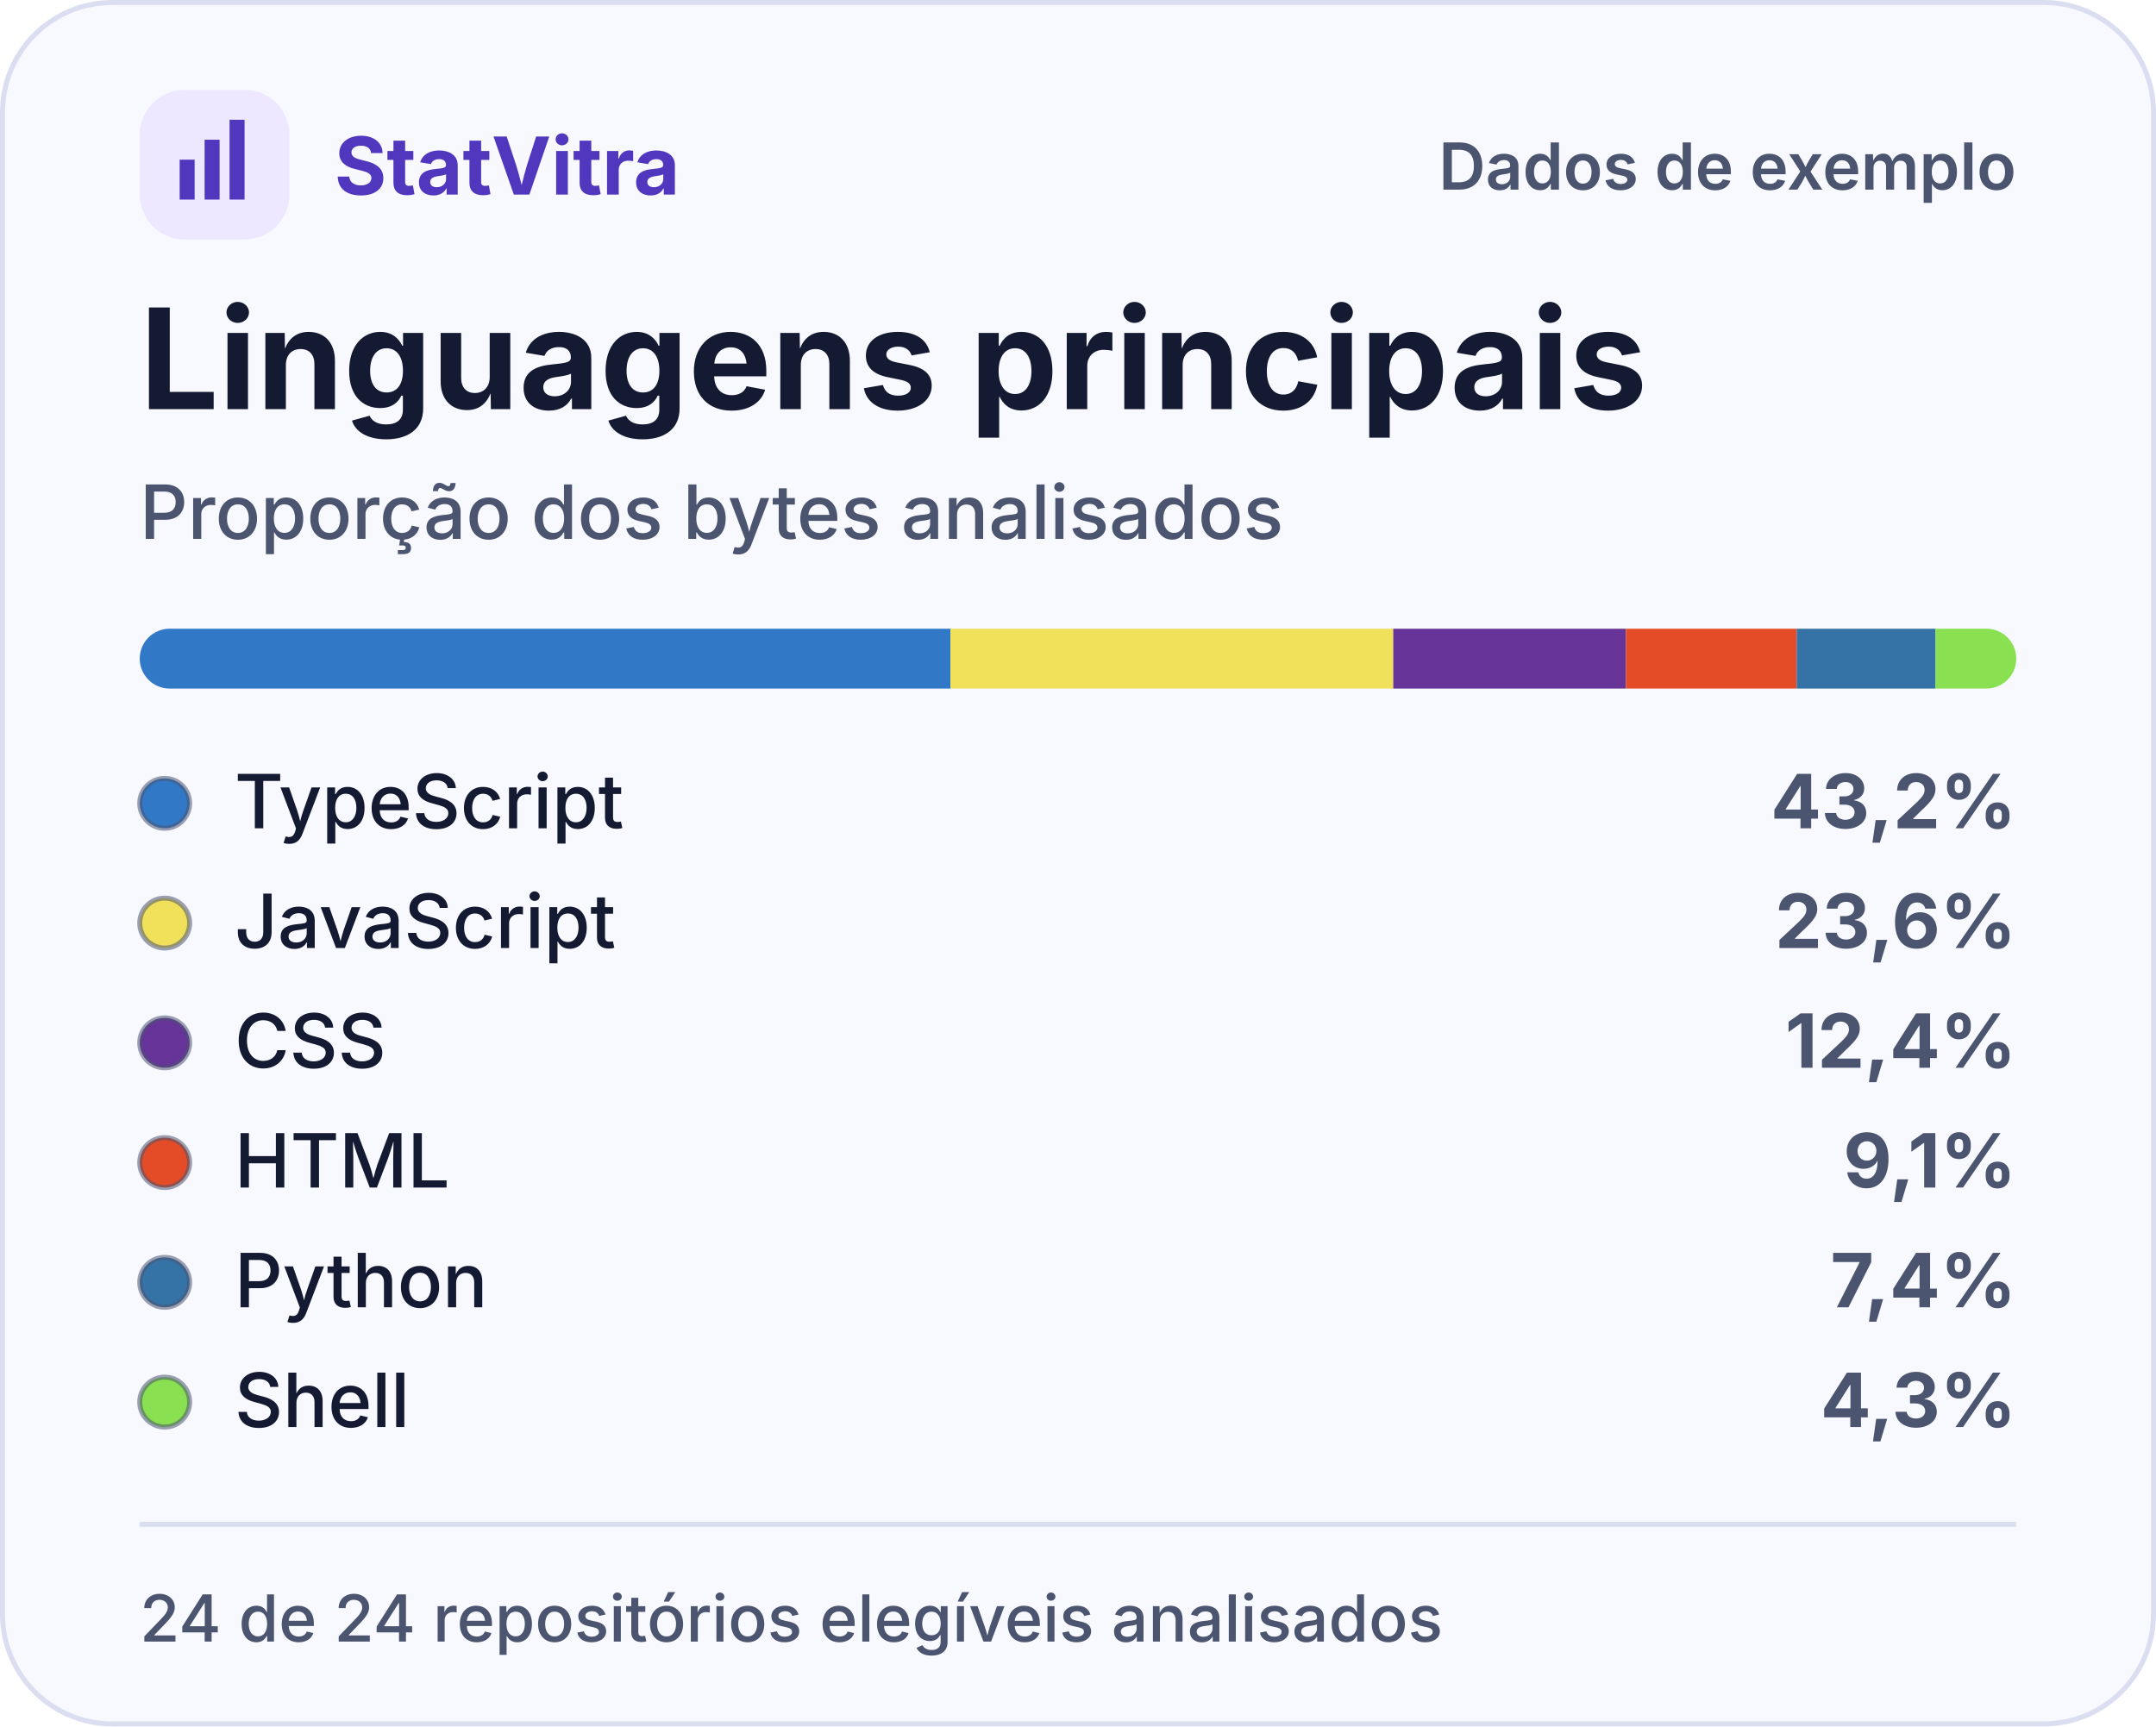
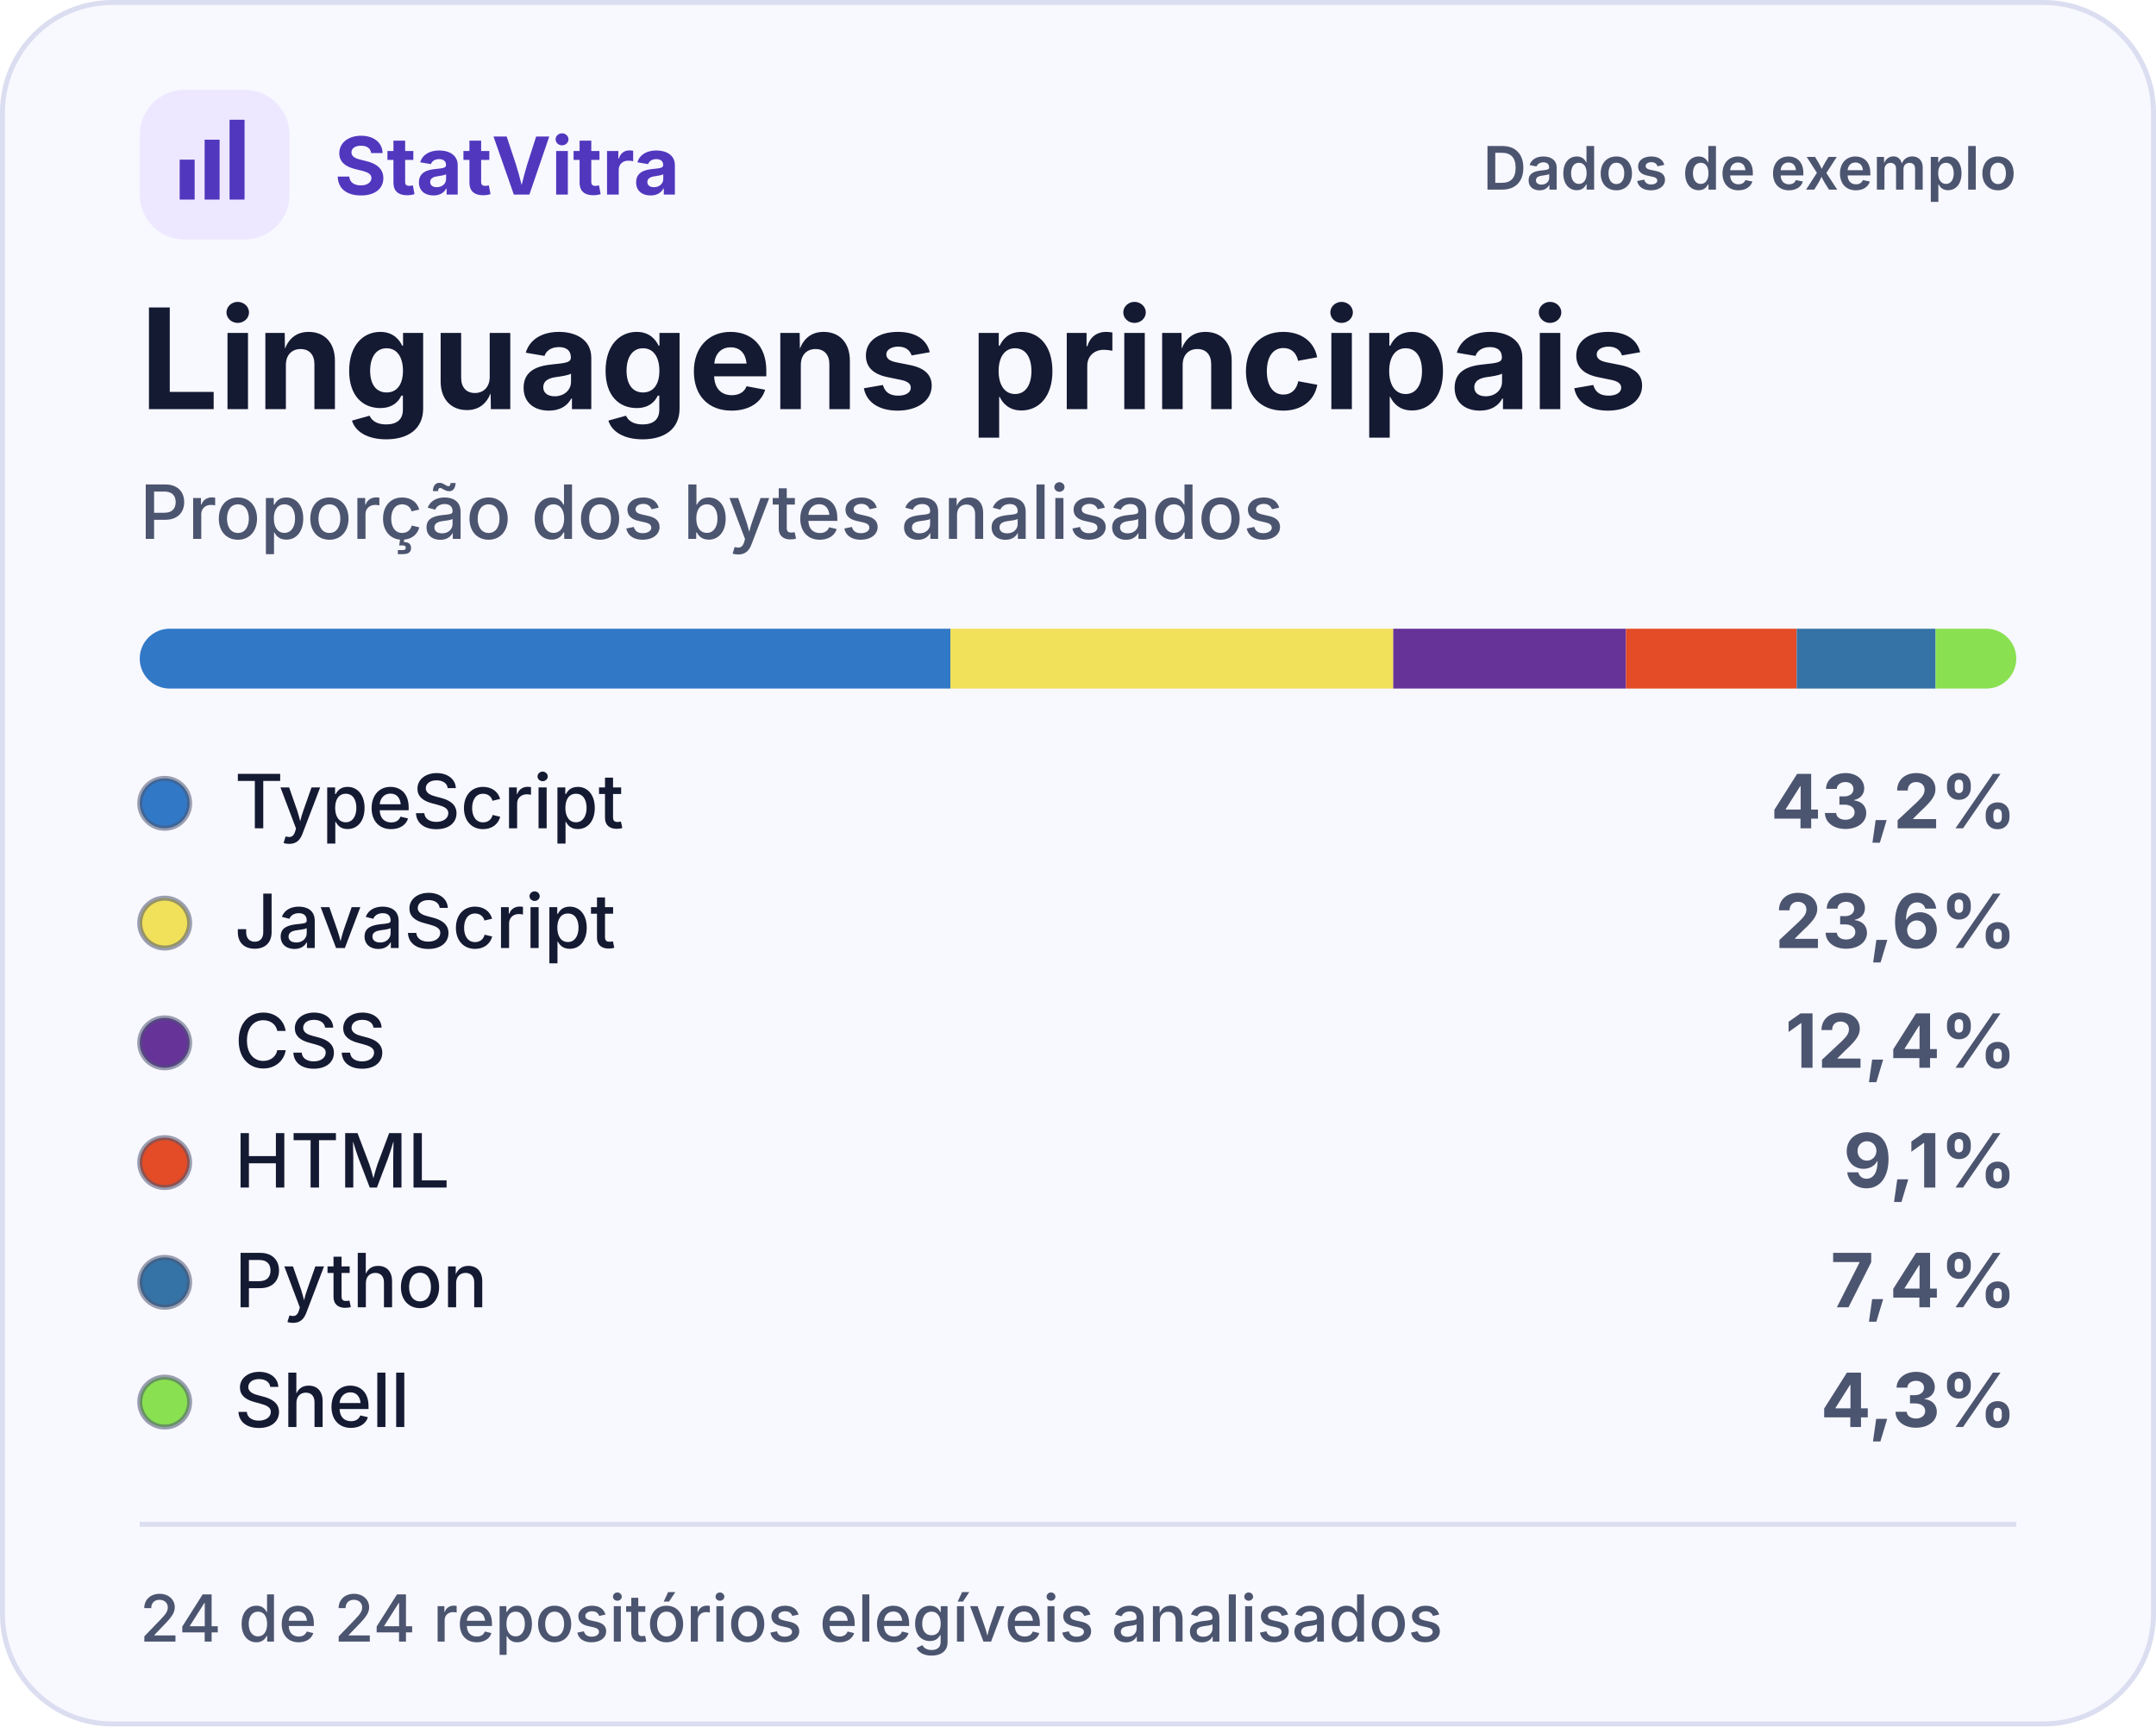
<svg xmlns="http://www.w3.org/2000/svg" width="432" height="346" viewBox="0 0 432 346" role="img" aria-labelledby="title description" xml:lang="pt-BR">
  <g font-family="system-ui, -apple-system, Segoe UI, sans-serif" font-variant-numeric="tabular-nums">
    <rect x="0.5" y="0.5" width="431" height="345" rx="22" fill="#f8f8ff" stroke="#dbdef0" />
    <rect x="28" y="18" width="30" height="30" rx="9" fill="#ede8ff" stroke="none" />
    <path d="M36 32h3v8h-3zm5-4h3v12h-3zm5-4h3v16h-3z" fill="#5137be" />
    <text x="67" y="39" font-size="16" font-weight="750" text-anchor="start" fill="#5137be" unicode-bidi="plaintext">StatVitra</text>
-     <text x="404" y="38" font-size="13" font-weight="600" text-anchor="end" fill="#4c556f" unicode-bidi="plaintext">Dados de exemplo</text>
+     <text x="404" y="38" font-size="12" font-weight="600" text-anchor="end" fill="#4c556f" unicode-bidi="plaintext">Dados de exemplo</text>
    <text x="28" y="82" font-size="28" font-weight="750" text-anchor="start" fill="#141a32" unicode-bidi="plaintext">Linguagens principais</text>
    <text x="28" y="108" font-size="15" font-weight="500" text-anchor="start" fill="#4c556f" unicode-bidi="plaintext">Proporção dos bytes analisados</text>
-     <defs>
-       <clipPath id="bar">
-         <rect x="28" y="126" width="376" height="12" rx="6" />
-       </clipPath>
-     </defs>
-     <g clip-path="url(#bar)">
-       <rect x="28" y="126" width="162.432" height="12" rx="0" fill="#3178c6" stroke="none" />
-       <rect x="190.432" y="126" width="88.736" height="12" rx="0" fill="#f1e05a" stroke="none" />
-       <rect x="279.168" y="126" width="46.624" height="12" rx="0" fill="#663399" stroke="none" />
-       <rect x="325.792" y="126" width="34.216" height="12" rx="0" fill="#e34c26" stroke="none" />
-       <rect x="360.008" y="126" width="27.824" height="12" rx="0" fill="#3572A5" stroke="none" />
-       <rect x="387.832" y="126" width="16.168" height="12" rx="0" fill="#89e051" stroke="none" />
+     <g transform="translate(0 0)">
+       <g class="content">
+         <defs>
+           <clipPath id="bar">
+             <rect x="28" y="126" width="376" height="12" rx="6" />
+           </clipPath>
+         </defs>
+         <g clip-path="url(#bar)">
+           <rect x="28" y="126" width="162.432" height="12" rx="0" fill="#3178c6" stroke="none" />
+           <rect x="190.432" y="126" width="88.736" height="12" rx="0" fill="#f1e05a" stroke="none" />
+           <rect x="279.168" y="126" width="46.624" height="12" rx="0" fill="#663399" stroke="none" />
+           <rect x="325.792" y="126" width="34.216" height="12" rx="0" fill="#e34c26" stroke="none" />
+           <rect x="360.008" y="126" width="27.824" height="12" rx="0" fill="#3572A5" stroke="none" />
+           <rect x="387.832" y="126" width="16.168" height="12" rx="0" fill="#89e051" stroke="none" />
+         </g>
+         <circle cx="33" cy="161" r="5" fill="#3178c6" stroke="#4c556f" stroke-opacity=".55" />
+         <text x="47" y="166" font-size="15" font-weight="550" text-anchor="start" fill="#141a32" unicode-bidi="plaintext">TypeScript</text>
+         <text x="404" y="166" font-size="15" font-weight="650" text-anchor="end" fill="#4c556f" unicode-bidi="plaintext">43,2%</text>
+         <circle cx="33" cy="185" r="5" fill="#f1e05a" stroke="#4c556f" stroke-opacity=".55" />
+         <text x="47" y="190" font-size="15" font-weight="550" text-anchor="start" fill="#141a32" unicode-bidi="plaintext">JavaScript</text>
+         <text x="404" y="190" font-size="15" font-weight="650" text-anchor="end" fill="#4c556f" unicode-bidi="plaintext">23,6%</text>
+         <circle cx="33" cy="209" r="5" fill="#663399" stroke="#4c556f" stroke-opacity=".55" />
+         <text x="47" y="214" font-size="15" font-weight="550" text-anchor="start" fill="#141a32" unicode-bidi="plaintext">CSS</text>
+         <text x="404" y="214" font-size="15" font-weight="650" text-anchor="end" fill="#4c556f" unicode-bidi="plaintext">12,4%</text>
+         <circle cx="33" cy="233" r="5" fill="#e34c26" stroke="#4c556f" stroke-opacity=".55" />
+         <text x="47" y="238" font-size="15" font-weight="550" text-anchor="start" fill="#141a32" unicode-bidi="plaintext">HTML</text>
+         <text x="404" y="238" font-size="15" font-weight="650" text-anchor="end" fill="#4c556f" unicode-bidi="plaintext">9,1%</text>
+         <circle cx="33" cy="257" r="5" fill="#3572A5" stroke="#4c556f" stroke-opacity=".55" />
+         <text x="47" y="262" font-size="15" font-weight="550" text-anchor="start" fill="#141a32" unicode-bidi="plaintext">Python</text>
+         <text x="404" y="262" font-size="15" font-weight="650" text-anchor="end" fill="#4c556f" unicode-bidi="plaintext">7,4%</text>
+         <circle cx="33" cy="281" r="5" fill="#89e051" stroke="#4c556f" stroke-opacity=".55" />
+         <text x="47" y="286" font-size="15" font-weight="550" text-anchor="start" fill="#141a32" unicode-bidi="plaintext">Shell</text>
+         <text x="404" y="286" font-size="15" font-weight="650" text-anchor="end" fill="#4c556f" unicode-bidi="plaintext">4,3%</text>
+       </g>
    </g>
-     <circle cx="33" cy="161" r="5" fill="#3178c6" stroke="#4c556f" stroke-opacity=".55" />
-     <text x="47" y="166" font-size="15" font-weight="550" text-anchor="start" fill="#141a32" unicode-bidi="plaintext">TypeScript</text>
-     <text x="404" y="166" font-size="15" font-weight="650" text-anchor="end" fill="#4c556f" unicode-bidi="plaintext">43,2%</text>
-     <circle cx="33" cy="185" r="5" fill="#f1e05a" stroke="#4c556f" stroke-opacity=".55" />
-     <text x="47" y="190" font-size="15" font-weight="550" text-anchor="start" fill="#141a32" unicode-bidi="plaintext">JavaScript</text>
-     <text x="404" y="190" font-size="15" font-weight="650" text-anchor="end" fill="#4c556f" unicode-bidi="plaintext">23,6%</text>
-     <circle cx="33" cy="209" r="5" fill="#663399" stroke="#4c556f" stroke-opacity=".55" />
-     <text x="47" y="214" font-size="15" font-weight="550" text-anchor="start" fill="#141a32" unicode-bidi="plaintext">CSS</text>
-     <text x="404" y="214" font-size="15" font-weight="650" text-anchor="end" fill="#4c556f" unicode-bidi="plaintext">12,4%</text>
-     <circle cx="33" cy="233" r="5" fill="#e34c26" stroke="#4c556f" stroke-opacity=".55" />
-     <text x="47" y="238" font-size="15" font-weight="550" text-anchor="start" fill="#141a32" unicode-bidi="plaintext">HTML</text>
-     <text x="404" y="238" font-size="15" font-weight="650" text-anchor="end" fill="#4c556f" unicode-bidi="plaintext">9,1%</text>
-     <circle cx="33" cy="257" r="5" fill="#3572A5" stroke="#4c556f" stroke-opacity=".55" />
-     <text x="47" y="262" font-size="15" font-weight="550" text-anchor="start" fill="#141a32" unicode-bidi="plaintext">Python</text>
-     <text x="404" y="262" font-size="15" font-weight="650" text-anchor="end" fill="#4c556f" unicode-bidi="plaintext">7,4%</text>
-     <circle cx="33" cy="281" r="5" fill="#89e051" stroke="#4c556f" stroke-opacity=".55" />
-     <text x="47" y="286" font-size="15" font-weight="550" text-anchor="start" fill="#141a32" unicode-bidi="plaintext">Shell</text>
-     <text x="404" y="286" font-size="15" font-weight="650" text-anchor="end" fill="#4c556f" unicode-bidi="plaintext">4,3%</text>
    <rect x="28" y="305" width="376" height="1" rx="0" fill="#dbdef0" stroke="none" />
    <text x="28" y="329" font-size="13" font-weight="500" text-anchor="start" fill="#4c556f" unicode-bidi="plaintext">24 de 24 repositórios elegíveis analisados</text>
  </g>
</svg>
